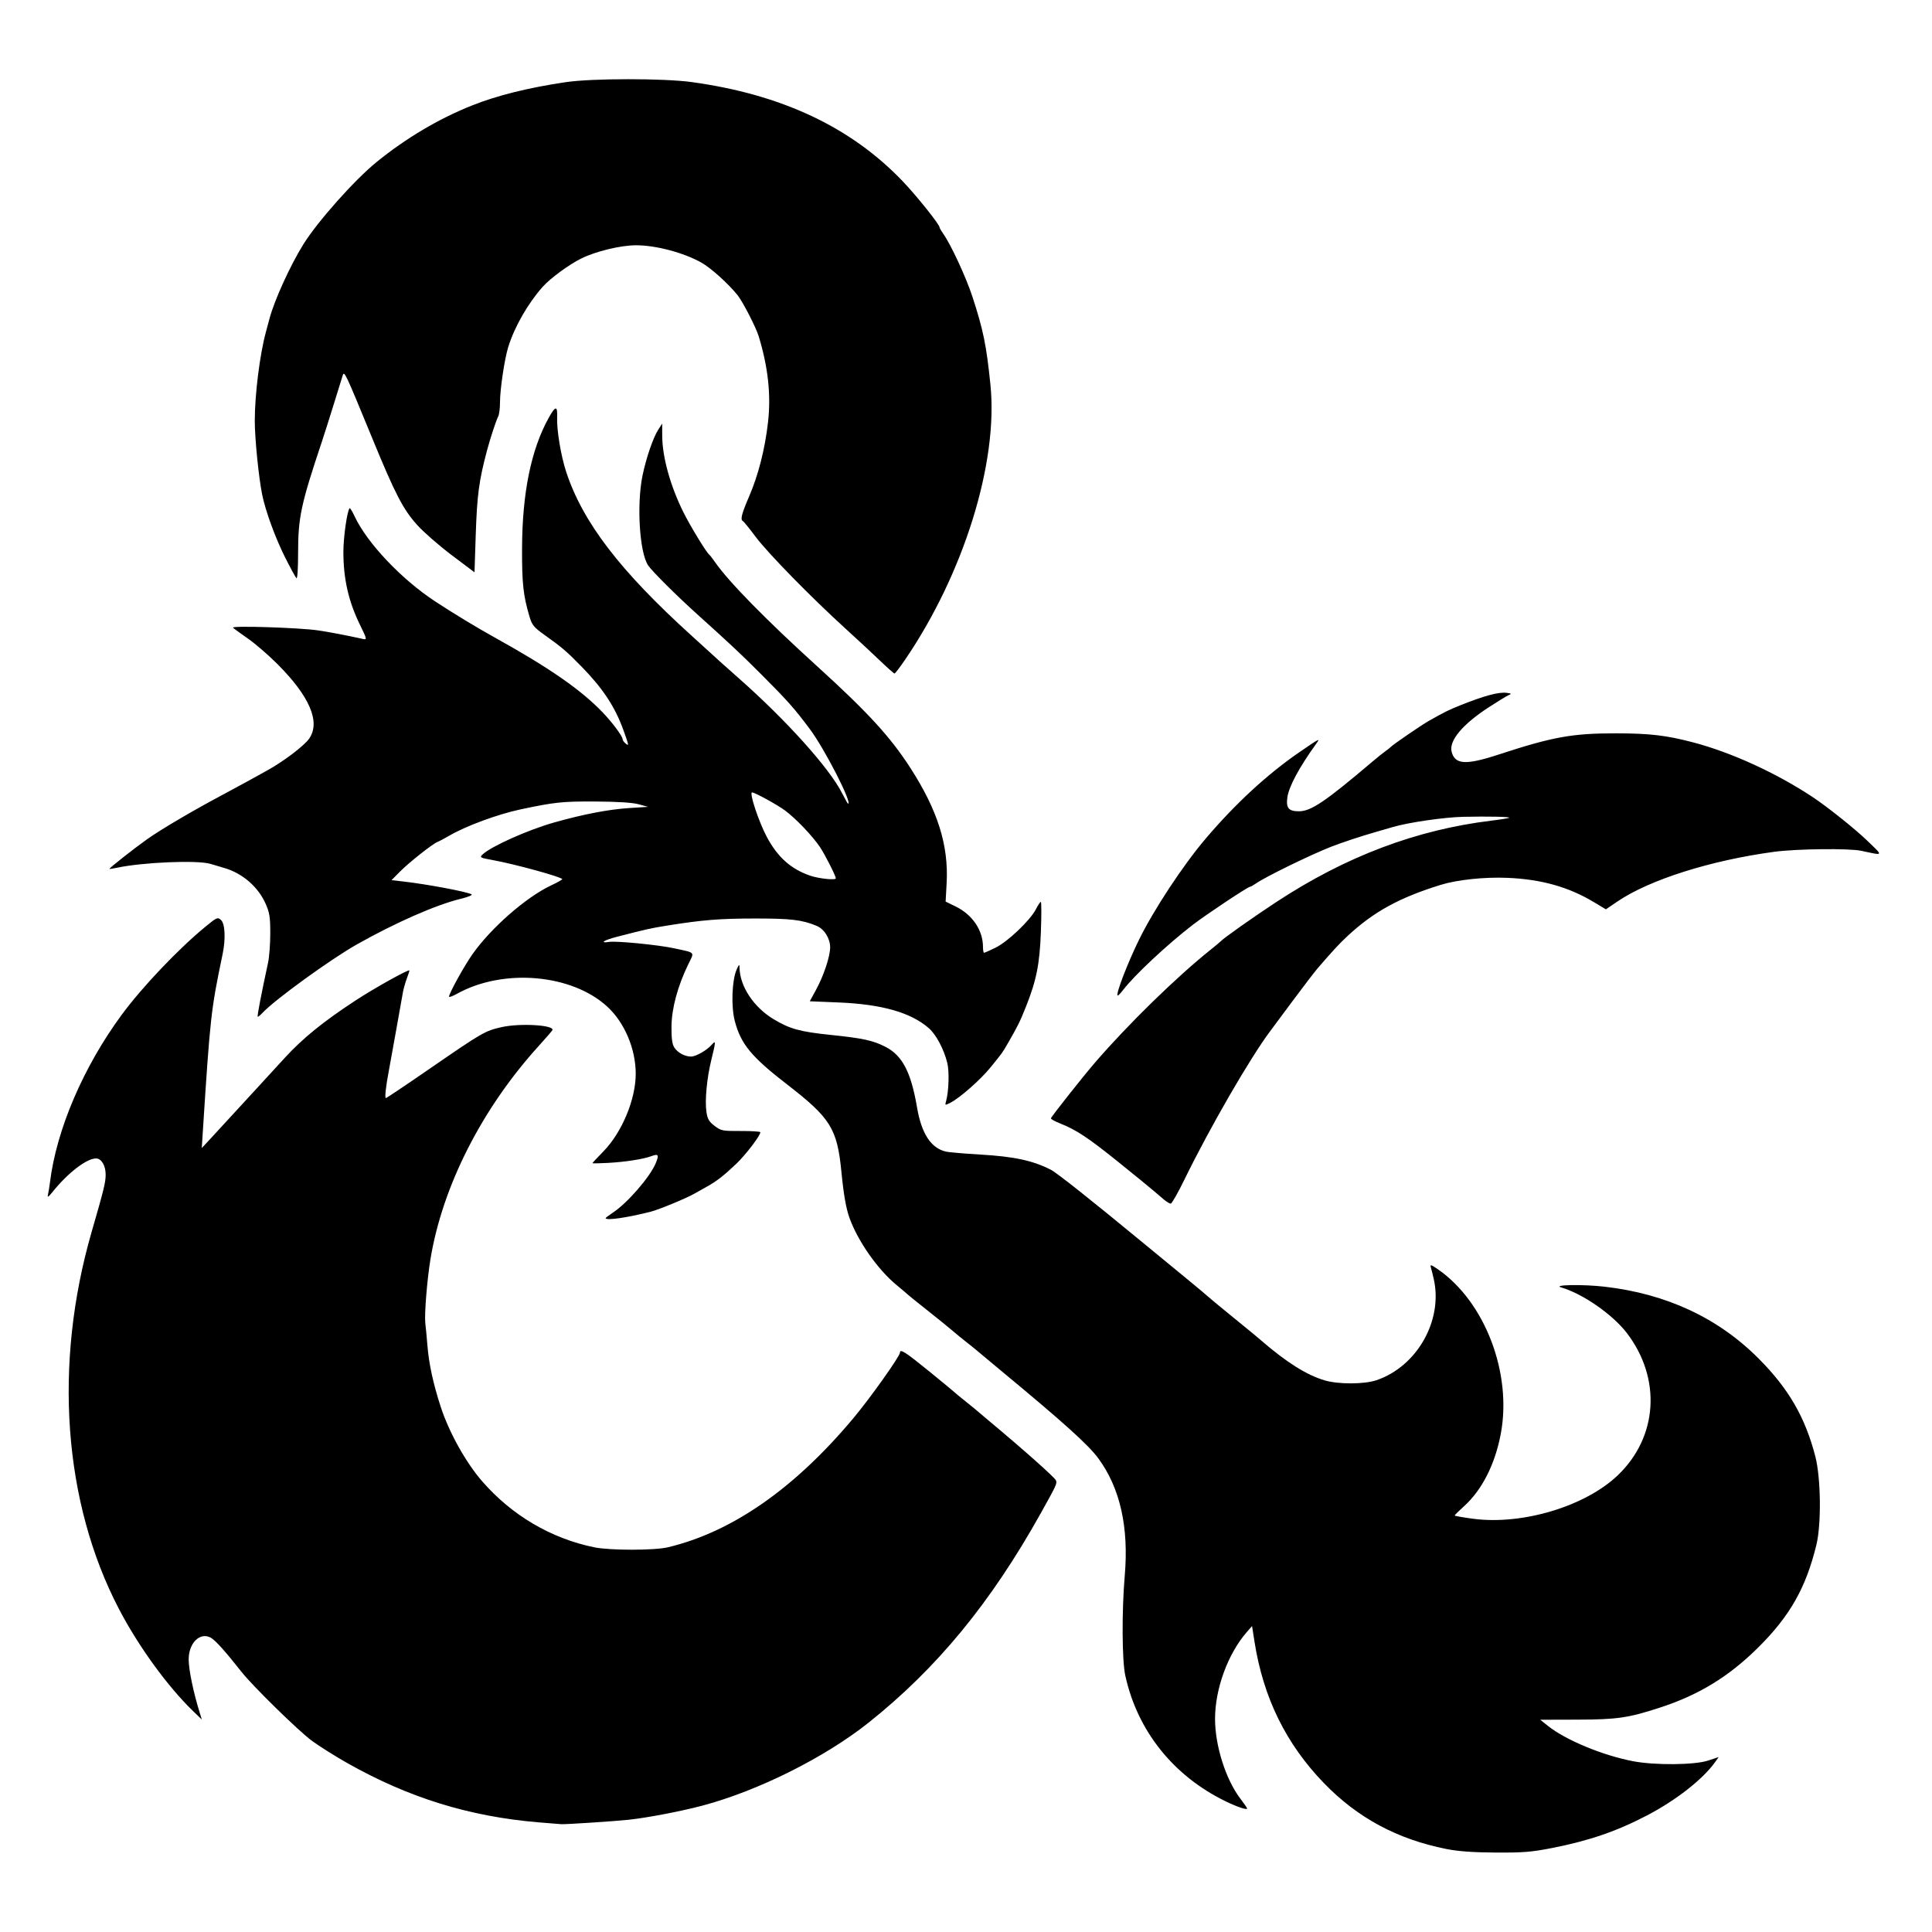
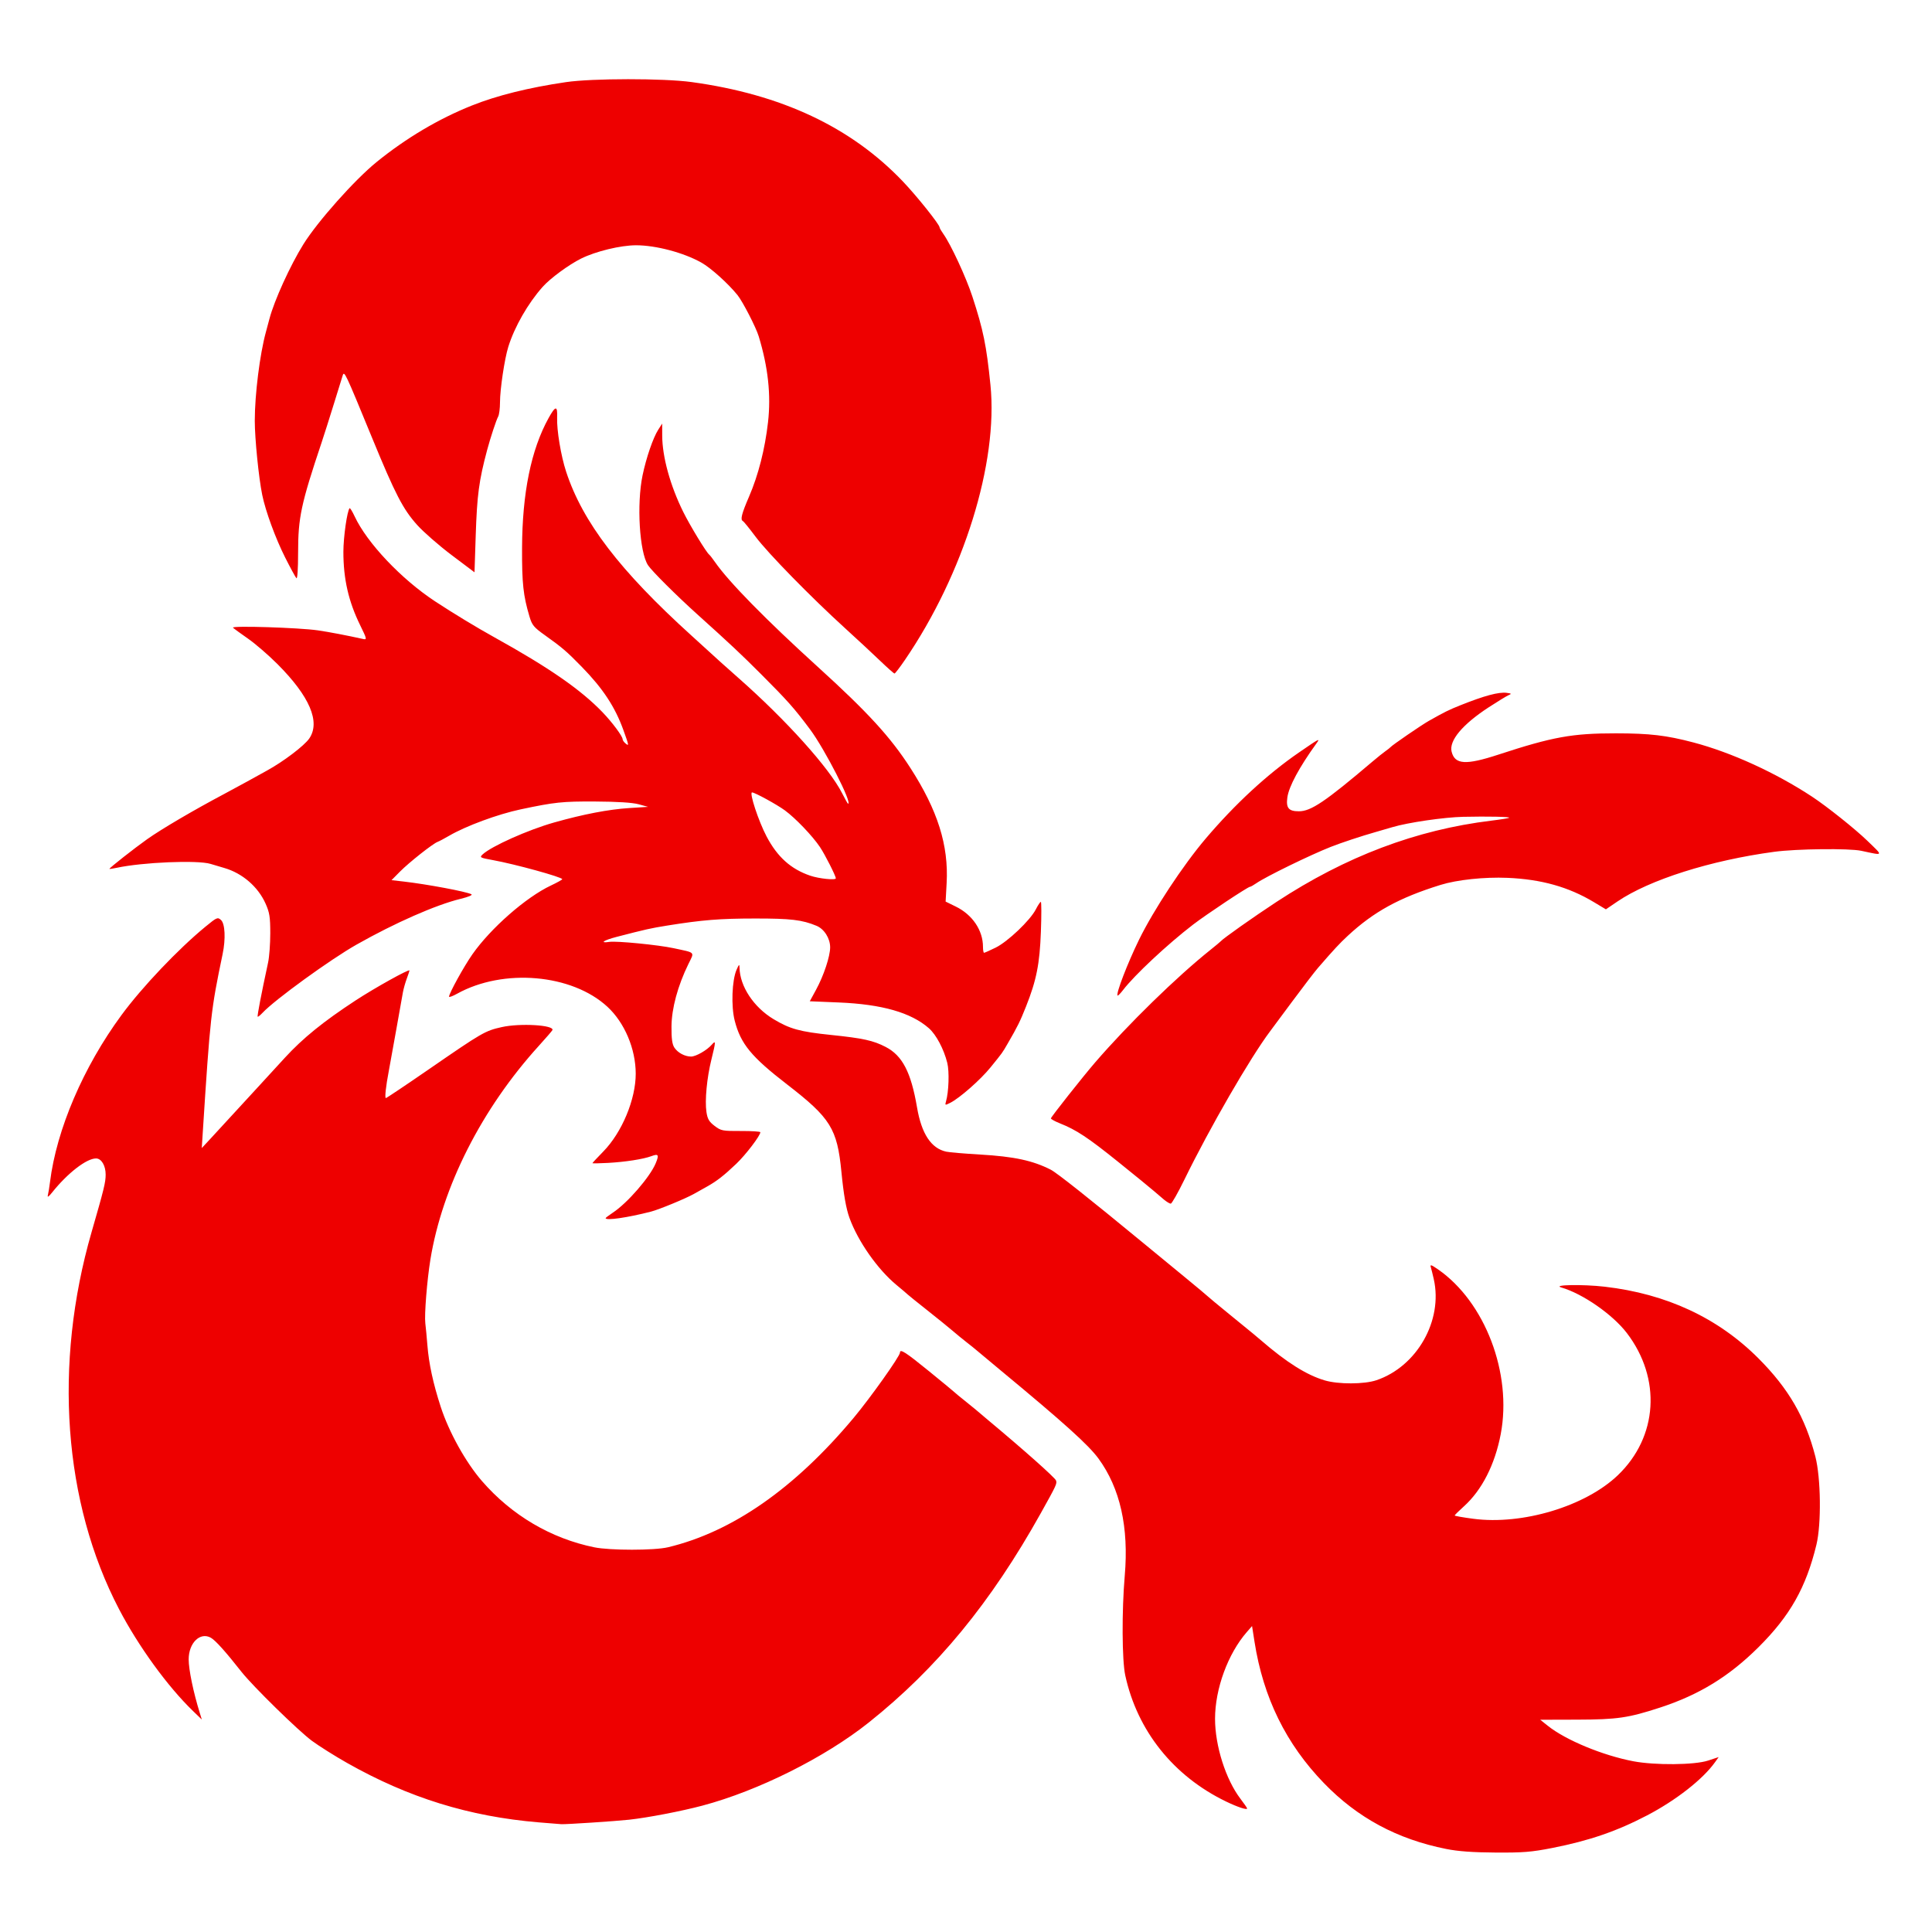
<svg xmlns="http://www.w3.org/2000/svg" version="1.1" id="svg64" width="1024" height="1024" viewBox="0 0 1024 1024">
  <defs id="defs68" />
  <g id="layer1" style="display:inline">
-     <path style="fill:#000000" d="m 766.5,979.984 c -25.967,-5.182 -46.985,-16.499 -64.773,-34.875 -20.101,-20.766 -32.171,-45.339 -36.808,-74.938 l -1.305,-8.329 -2.742,3.14 C 650.822,876.492 644,895.099 644,911 c 0,14.325 5.679,32.187 13.485,42.413 1.933,2.532 3.514,4.834 3.514,5.114 0,0.937 -5.128,-0.762 -11.245,-3.724 -27.833,-13.483 -46.964,-37.441 -53.343,-66.803 -1.742,-8.019 -1.876,-34.169 -0.271,-52.841 2.206,-25.667 -2.432,-46.361 -13.917,-62.084 -5.265,-7.208 -18.246,-18.912 -51.724,-46.638 -6.6,-5.466 -12.5,-10.388 -13.111,-10.938 -0.611,-0.55 -2.851,-2.35 -4.978,-4 -2.127,-1.65 -5.452,-4.372 -7.389,-6.049 C 503.085,703.774 497,698.843 491.5,694.494 c -5.5,-4.35 -10.225,-8.159 -10.5,-8.465 -0.275,-0.306 -2.868,-2.509 -5.762,-4.896 C 465.185,672.843 454.729,657.941 450.235,645.5 c -1.806,-4.999 -3.101,-12.414 -4.28,-24.5 -2.222,-22.78 -5.748,-28.444 -28.774,-46.223 -19,-14.67 -24.609,-21.498 -27.771,-33.802 -1.96,-7.626 -1.459,-21.397 0.981,-26.975 1.296,-2.962 1.537,-3.139 1.57,-1.154 0.165,9.888 7.485,20.985 18.019,27.318 8.697,5.228 13.981,6.68 30.52,8.385 16.93,1.745 22.326,2.929 28.911,6.342 8.898,4.612 13.455,13.401 16.646,32.109 2.379,13.942 7.467,21.653 15.443,23.403 1.65,0.362 9.75,1.051 18,1.53 17.972,1.045 27.913,3.177 37.411,8.022 3.229,1.647 20.546,15.368 49.095,38.897 8.422,6.941 8.51,7.014 21.997,18.09 6.323,5.193 11.722,9.704 11.997,10.025 0.275,0.321 5.45,4.619 11.5,9.551 14,11.415 14.247,11.618 16.834,13.855 13.587,11.748 24.136,18.388 33.766,21.253 7.212,2.146 20.961,2.11 27.416,-0.072 21.507,-7.27 35.353,-31.644 30.422,-53.553 -0.557,-2.475 -1.269,-5.342 -1.581,-6.371 -0.468,-1.539 0.203,-1.337 3.787,1.141 24.948,17.25 39.388,55.115 33.287,87.28 -3.071,16.189 -10.001,29.782 -19.569,38.384 -2.674,2.404 -4.862,4.567 -4.862,4.807 0,0.239 4.413,1.02 9.807,1.733 26.08,3.452 59.486,-6.6 76.693,-23.078 21.22,-20.32 23.175,-51.262 4.763,-75.362 -7.506,-9.824 -23.374,-20.851 -34.763,-24.158 -4.979,-1.446 11.441,-1.732 23,-0.401 32.722,3.768 60.093,16.523 81.519,37.988 15.96,15.989 24.791,31.226 30.158,52.036 2.935,11.38 3.228,35.776 0.561,46.751 -5.517,22.703 -13.965,37.652 -30.665,54.268 -15.588,15.508 -31.44,25.239 -52.129,32 -16.887,5.519 -22.723,6.371 -44.018,6.428 l -19.575,0.053 4.075,3.249 c 9.454,7.539 28.999,15.643 45.203,18.744 11.512,2.203 32.508,2.019 39.681,-0.347 l 5.619,-1.854 -1.932,2.713 c -6.428,9.028 -20.661,20.171 -35.996,28.183 -16.107,8.416 -30.68,13.421 -50.331,17.287 -10.912,2.147 -15.398,2.508 -30,2.415 -12.127,-0.078 -19.812,-0.637 -26.169,-1.906 z m -481,-14.096 c -36.797,-3.081 -69.013,-13.076 -101.576,-31.513 -6.417,-3.633 -14.762,-8.882 -18.545,-11.663 -7.181,-5.28 -31.401,-28.995 -37.405,-36.626 -8.454,-10.746 -13.796,-16.69 -16.223,-18.052 -5.678,-3.187 -11.747,2.736 -11.748,11.466 -5.1e-4,5.472 2.476,17.409 5.9,28.444 l 1.069,3.444 -4.607,-4.444 C 88.877,893.932 73.398,872.625 63.096,852.892 33.579,796.354 28.259,723.253 48.549,653 55.146,630.157 56,626.666 56,622.54 56,617.783 53.742,614 50.903,614 c -5.049,0 -15.068,7.755 -23.257,18 -1.866,2.334 -2.625,2.834 -2.279,1.5 0.285,-1.1 0.798,-4.25 1.139,-7 3.448,-27.795 17.661,-60.99 37.895,-88.5 10.898,-14.817 30.011,-34.939 44.479,-46.829 6.07,-4.988 6.472,-5.161 8.25,-3.552 2.159,1.954 2.543,9.992 0.864,18.055 -6.232,29.922 -6.55,32.784 -10.54,94.826 l -0.514,8 4.648,-5 c 4.855,-5.223 7.157,-7.725 24.412,-26.538 5.775,-6.297 12.525,-13.654 15,-16.349 9.541,-10.388 20.416,-19.202 37.435,-30.337 C 198.684,523.57 217,513.385 217,514.391 c 0,0.313 -0.635,2.265 -1.412,4.339 -0.776,2.074 -1.698,5.345 -2.047,7.27 -0.35,1.925 -1.953,10.925 -3.562,20 -1.61,9.075 -3.357,18.75 -3.884,21.5 -1.583,8.268 -2.257,14.5 -1.568,14.5 0.357,0 10.601,-6.862 22.764,-15.25 28.374,-19.566 29.78,-20.381 38.624,-22.362 9.737,-2.182 27.962,-1.107 26.878,1.585 -0.161,0.399 -3.442,4.198 -7.292,8.442 -30.134,33.215 -51.052,74.447 -57.369,113.086 -1.797,10.993 -3.263,29.361 -2.704,33.884 0.28,2.264 0.775,7.491 1.1,11.616 0.769,9.757 3.067,20.377 7.064,32.651 4.386,13.465 13.252,29.416 21.872,39.349 15.735,18.131 36.581,30.423 59.537,35.107 8.356,1.705 31.831,1.696 39,-0.015 34.103,-8.139 67.18,-31.186 98.444,-68.591 C 461.341,740.855 477,718.807 477,716.924 c 0,-2.172 2.887,-0.328 15.327,9.789 7.245,5.892 13.398,10.97 13.673,11.284 0.275,0.314 2.75,2.355 5.5,4.537 2.75,2.181 5.225,4.191 5.5,4.466 0.275,0.275 3.199,2.75 6.497,5.5 18.832,15.702 35.606,30.603 36.204,32.163 0.63,1.642 0.243,2.475 -8.048,17.337 -26.447,47.405 -55.02,82.167 -91.251,111.015 -23.247,18.51 -58.605,36.167 -88.128,44.01 -11.164,2.966 -28.877,6.368 -38.818,7.456 -7.091,0.776 -33.582,2.523 -35.956,2.372 -1.1,-0.07 -6.5,-0.504 -12,-0.965 z M 321,645.633 c 0,-0.202 1.733,-1.514 3.852,-2.916 7.694,-5.091 19.633,-18.846 22.672,-26.12 1.889,-4.522 1.481,-5.219 -2.242,-3.823 -4.256,1.595 -13.887,3.097 -23.032,3.591 -4.537,0.245 -8.25,0.311 -8.25,0.147 0,-0.165 2.593,-2.949 5.761,-6.187 9.912,-10.13 17.238,-27.743 17.188,-41.325 -0.048,-13.132 -5.91,-26.971 -14.98,-35.368 -18.798,-17.403 -55.152,-20.562 -79.719,-6.926 -2.337,1.297 -4.25,1.995 -4.25,1.549 0,-1.739 7.919,-16.1 12.389,-22.466 9.723,-13.849 28.374,-30.202 41.535,-36.416 3.342,-1.578 6.077,-3.1 6.077,-3.383 0,-1.099 -25.117,-8.01 -36.754,-10.114 -6.812,-1.231 -7.147,-1.412 -5.5,-2.968 4.607,-4.35 24.117,-13.072 38.004,-16.991 15.479,-4.368 28.867,-6.938 39.75,-7.631 l 10,-0.637 -5,-1.368 c -3.29,-0.9 -11.156,-1.401 -23,-1.464 -17.413,-0.093 -21.459,0.333 -39.5,4.151 -12.156,2.573 -29.053,8.811 -38,14.029 -2.475,1.443 -5.197,2.886 -6.048,3.205 -2.558,0.959 -15.136,10.896 -19.945,15.757 l -4.493,4.541 6.493,0.745 c 12.375,1.419 33.218,5.33 35.836,6.724 0.799,0.426 -1.506,1.408 -5.693,2.426 -13.074,3.178 -34.724,12.698 -55.15,24.252 -13.879,7.85 -43.282,29.175 -49.805,36.122 -1.268,1.35 -2.445,2.292 -2.615,2.094 -0.325,-0.38 1.878,-11.854 5.516,-28.719 0.636,-2.947 1.154,-9.922 1.151,-15.5 -0.004,-8.649 -0.372,-10.966 -2.5,-15.734 C 136.781,470.025 128.509,462.864 119,460.083 c -2.475,-0.724 -5.805,-1.714 -7.399,-2.2 -6.922,-2.109 -36.088,-0.885 -49.851,2.093 -2.062,0.446 -3.75,0.685 -3.75,0.53 0,-0.514 13.407,-11.049 20,-15.716 7.651,-5.415 24.596,-15.363 41,-24.069 4.125,-2.189 9.525,-5.115 12,-6.501 2.475,-1.386 7.2,-3.997 10.5,-5.801 8.712,-4.764 19.786,-13.163 22.416,-17.003 6.017,-8.782 0.218,-22.338 -16.882,-39.464 C 142.34,347.252 135.35,341.212 131.5,338.53 c -3.85,-2.682 -7.45,-5.304 -8,-5.827 -1.245,-1.184 35.005,-0.052 45,1.405 5.919,0.863 15.149,2.626 24.112,4.606 1.947,0.43 1.812,-0.144 -1.734,-7.374 -6.153,-12.546 -8.878,-24.465 -8.878,-38.841 -1.5e-4,-7.808 2.004,-21.837 3.305,-23.138 0.241,-0.241 1.445,1.716 2.675,4.35 6.575,14.077 24.766,33.288 42.635,45.026 9.73,6.392 21.907,13.776 31.384,19.033 29.032,16.103 45.763,27.691 57.335,39.708 5.144,5.342 10.665,12.759 10.665,14.329 0,0.521 0.675,1.508 1.5,2.192 1.984,1.647 1.933,1.321 -1.099,-7.087 -4.411,-12.229 -10.853,-22.013 -22.025,-33.453 -7.961,-8.152 -10.446,-10.284 -19.541,-16.765 -5.943,-4.235 -6.834,-5.316 -8.215,-9.973 -3.297,-11.11 -3.987,-17.492 -3.919,-36.222 0.106,-29.224 4.787,-52.155 14.071,-68.932 3.667,-6.626 4.774,-6.705 4.521,-0.319 -0.264,6.65 2.003,20.319 4.769,28.751 8.767,26.729 28.432,52.443 66.44,86.876 8.25,7.474 15.225,13.822 15.5,14.107 0.275,0.284 4.55,4.089 9.5,8.454 25.232,22.252 48.092,47.679 54.826,60.98 1.554,3.07 2.975,5.583 3.156,5.583 2.486,0 -12.325,-28.964 -20.198,-39.5 -8.306,-11.115 -11.821,-15.077 -25.763,-29.035 -10.811,-10.824 -16.229,-15.909 -34.057,-31.965 -10.984,-9.892 -24.009,-22.874 -26.002,-25.916 -4.527,-6.909 -6.077,-32.31 -2.903,-47.584 1.946,-9.367 5.587,-19.974 8.321,-24.243 l 2.086,-3.257 0.017,6.303 c 0.03,11.313 4.22,26.534 11.159,40.545 3.621,7.31 12.267,21.52 13.784,22.652 0.368,0.275 1.765,2.075 3.104,4 7.281,10.468 26.903,30.461 54.469,55.499 26.424,24 38.461,37.139 48.986,53.471 14.516,22.524 20.354,41.053 19.25,61.093 l -0.54,9.799 5.376,2.63 C 515.422,484.821 521,493.085 521,501.866 c 0,1.724 0.253,3.134 0.563,3.134 0.31,0 3.063,-1.224 6.118,-2.72 6.464,-3.165 18.369,-14.498 21.333,-20.308 1.114,-2.184 2.306,-3.972 2.648,-3.972 0.342,0 0.358,7.088 0.036,15.75 -0.64,17.204 -2.337,25.751 -7.896,39.75 -3.123,7.865 -4.442,10.533 -9.638,19.5 -3.025,5.22 -2.618,4.654 -9.197,12.776 -5.287,6.527 -16.378,16.278 -21.329,18.752 -2.76,1.379 -2.839,1.351 -2.223,-0.799 1.463,-5.109 1.807,-15.787 0.658,-20.4 -1.81,-7.268 -5.897,-14.966 -9.734,-18.335 -9.468,-8.313 -24.861,-12.719 -47.733,-13.663 l -15.402,-0.636 3.319,-6.098 c 4.083,-7.502 7.477,-17.726 7.472,-22.513 -0.005,-4.741 -3.152,-9.709 -7.216,-11.389 -7.689,-3.18 -13.598,-3.882 -32.579,-3.87 -18.72,0.012 -27.925,0.754 -46.701,3.767 -8.578,1.376 -11.086,1.938 -26.75,5.994 -6.822,1.767 -9.228,3.431 -3.81,2.636 3.933,-0.577 25.936,1.576 34.06,3.333 11.91,2.576 11.121,1.726 7.844,8.445 -5.634,11.549 -8.863,23.484 -8.937,33.041 -0.05,6.447 0.356,9.43 1.527,11.217 1.79,2.731 5.555,4.745 8.864,4.739 2.558,-0.004 8.422,-3.369 10.953,-6.286 2.211,-2.548 2.192,-1.772 -0.199,7.902 -2.407,9.74 -3.533,21.687 -2.619,27.781 0.556,3.705 1.392,5.131 4.31,7.351 3.422,2.603 4.187,2.752 13.939,2.71 5.675,-0.025 10.319,0.268 10.319,0.65 0,1.807 -7.741,11.956 -12.768,16.741 -6.548,6.232 -10.294,9.149 -15.482,12.054 -2.062,1.155 -5.213,2.92 -7,3.921 -4.464,2.502 -18.487,8.279 -22.75,9.373 -12.556,3.221 -24,4.86 -24,3.439 z M 443,465.527 C 443,464.264 437.281,452.977 434.626,449 430.706,443.129 421.673,433.679 416,429.515 411.793,426.427 400.046,420 398.607,420 c -1.597,0 3.396,15.16 7.673,23.294 5.734,10.907 12.87,17.325 23.173,20.842 4.642,1.585 13.547,2.499 13.547,1.391 z m 174,170.353 c -1.375,-1.129 -3.809,-3.206 -5.409,-4.616 -1.6,-1.41 -10.115,-8.357 -18.922,-15.439 -16.099,-12.945 -22.15,-16.945 -30.916,-20.436 -2.61,-1.04 -4.748,-2.221 -4.75,-2.625 -0.004,-0.692 16.984,-22.177 23.505,-29.728 17.467,-20.226 43.093,-45.244 60.991,-59.542 2.75,-2.197 5.225,-4.259 5.5,-4.581 1.315,-1.544 17.282,-12.823 29.545,-20.87 36.768,-24.13 74.099,-38.247 113.941,-43.088 4.942,-0.6 9.179,-1.286 9.417,-1.523 0.544,-0.544 -11.348,-0.787 -24.402,-0.5 -10.139,0.223 -29.285,3.02 -37.5,5.477 -2.475,0.74 -6.525,1.919 -9,2.62 -7.342,2.078 -18.137,5.653 -23.687,7.845 -11.034,4.357 -34.505,15.821 -39.467,19.278 -1.46,1.017 -2.944,1.849 -3.297,1.849 -1.113,0 -23.071,14.588 -30.214,20.072 -13.492,10.359 -31.083,26.799 -37.059,34.633 -1.405,1.842 -2.733,3.17 -2.951,2.952 -0.941,-0.941 5.32,-17.209 11.402,-29.627 7.744,-15.809 23.295,-39.404 35.258,-53.494 15.628,-18.406 32.619,-34.096 49.516,-45.722 10.941,-7.528 11.379,-7.755 9.226,-4.772 -9.111,12.622 -14.612,22.846 -15.405,28.63 -0.766,5.589 0.684,7.327 6.11,7.327 6.427,0 13.969,-5.094 38.983,-26.328 2.703,-2.295 5.853,-4.821 7,-5.614 1.147,-0.793 2.31,-1.715 2.585,-2.049 0.892,-1.082 16.391,-11.716 20.25,-13.893 8.58,-4.841 10.549,-5.816 16.75,-8.297 12.735,-5.094 20.413,-7.153 24.581,-6.592 2.617,0.352 2.712,0.483 0.919,1.266 -1.1,0.48 -5.825,3.369 -10.5,6.42 -13.886,9.06 -21.074,17.672 -19.612,23.498 1.72,6.853 7.5,7.215 24.789,1.554 28.806,-9.432 39.15,-11.304 62.323,-11.279 17.959,0.019 26.681,1.044 41,4.818 20.127,5.305 43.539,15.997 62.918,28.735 7.832,5.148 22.824,17.108 29.299,23.372 8.638,8.358 8.904,7.916 -3.217,5.329 -6.467,-1.38 -34.248,-1.062 -46.076,0.527 -33.692,4.528 -66.162,14.808 -83.097,26.309 l -6.173,4.192 -6.327,-3.802 c -13.434,-8.073 -27.916,-12.141 -45.908,-12.894 -12.16,-0.509 -26.648,1.025 -35.419,3.75 -21.915,6.81 -35.41,14.219 -49.179,27.001 -4.407,4.091 -7.242,7.146 -15.808,17.029 -1.643,1.895 -7.828,9.971 -13.746,17.946 -5.918,7.975 -11.099,14.952 -11.514,15.504 -10.666,14.193 -32.086,51.256 -45.508,78.746 -3.424,7.013 -6.68,12.735 -7.236,12.717 -0.556,-0.018 -2.135,-0.957 -3.51,-2.086 z M 466.49,350.233 c -3.855,-3.703 -12.18,-11.435 -18.5,-17.183 -18.134,-16.493 -40.949,-39.815 -47.495,-48.55 -3.297,-4.4 -6.333,-8.15 -6.745,-8.333 -1.479,-0.657 -0.683,-3.812 3.287,-13.012 4.914,-11.389 8.402,-25.092 10.031,-39.404 1.644,-14.448 0.045,-29.156 -4.954,-45.562 -1.445,-4.743 -8.503,-18.437 -11.245,-21.818 -5.029,-6.202 -14.092,-14.349 -19.102,-17.172 C 362.384,133.911 347.657,130 337.133,130 c -8.173,0 -21.36,3.191 -29.139,7.051 -6.532,3.241 -16.345,10.459 -20.371,14.984 -7.819,8.789 -14.928,21.204 -18.227,31.834 -1.986,6.397 -4.383,22.448 -4.39,29.395 -0.003,3.17 -0.435,6.545 -0.959,7.5 -1.021,1.86 -4.096,11.186 -5.85,17.736 -4.336,16.198 -5.358,23.853 -6.063,45.418 L 251.5,303.335 239.36,294.193 C 232.682,289.164 224.481,282.001 221.135,278.275 213.592,269.877 209.547,262.06 197.186,232 182.818,197.057 182.487,196.357 181.609,199.083 c -0.251,0.779 -2.333,7.492 -4.626,14.917 -2.293,7.425 -5.224,16.65 -6.513,20.5 -10.946,32.689 -12.468,39.822 -12.469,58.45 -4.9e-4,8.658 -0.364,14.069 -0.906,13.5 -0.498,-0.522 -3.175,-5.45 -5.95,-10.95 -5.131,-10.171 -10.409,-24.584 -12.168,-33.222 -1.864,-9.16 -3.939,-29.846 -3.939,-39.278 0,-13.902 2.677,-35.261 5.89,-47 0.527,-1.925 1.372,-5.075 1.878,-7 2.565,-9.759 10.987,-28.263 17.978,-39.5 7.518,-12.084 27.077,-34.075 38.732,-43.548 15.623,-12.699 32.891,-22.952 50.51,-29.992 13.376,-5.345 30.098,-9.509 49.9,-12.424 13.99,-2.06 51.741,-2.081 66.65,-0.038 47.632,6.53 84.447,23.839 111.924,52.622 7.453,7.808 19.5,22.883 19.5,24.402 0,0.369 0.917,1.958 2.037,3.531 3.967,5.571 12.022,22.963 15.347,33.136 5.778,17.677 7.459,25.903 9.579,46.884 4.157,41.142 -14.146,99.988 -45.31,145.677 -2.72,3.987 -5.217,7.242 -5.549,7.233 -0.332,-0.01 -3.759,-3.047 -7.614,-6.75 z" id="path74" />
+     <path style="fill:#ee0000" d="m 766.5,979.984 c -25.967,-5.182 -46.985,-16.499 -64.773,-34.875 -20.101,-20.766 -32.171,-45.339 -36.808,-74.938 l -1.305,-8.329 -2.742,3.14 C 650.822,876.492 644,895.099 644,911 c 0,14.325 5.679,32.187 13.485,42.413 1.933,2.532 3.514,4.834 3.514,5.114 0,0.937 -5.128,-0.762 -11.245,-3.724 -27.833,-13.483 -46.964,-37.441 -53.343,-66.803 -1.742,-8.019 -1.876,-34.169 -0.271,-52.841 2.206,-25.667 -2.432,-46.361 -13.917,-62.084 -5.265,-7.208 -18.246,-18.912 -51.724,-46.638 -6.6,-5.466 -12.5,-10.388 -13.111,-10.938 -0.611,-0.55 -2.851,-2.35 -4.978,-4 -2.127,-1.65 -5.452,-4.372 -7.389,-6.049 C 503.085,703.774 497,698.843 491.5,694.494 c -5.5,-4.35 -10.225,-8.159 -10.5,-8.465 -0.275,-0.306 -2.868,-2.509 -5.762,-4.896 C 465.185,672.843 454.729,657.941 450.235,645.5 c -1.806,-4.999 -3.101,-12.414 -4.28,-24.5 -2.222,-22.78 -5.748,-28.444 -28.774,-46.223 -19,-14.67 -24.609,-21.498 -27.771,-33.802 -1.96,-7.626 -1.459,-21.397 0.981,-26.975 1.296,-2.962 1.537,-3.139 1.57,-1.154 0.165,9.888 7.485,20.985 18.019,27.318 8.697,5.228 13.981,6.68 30.52,8.385 16.93,1.745 22.326,2.929 28.911,6.342 8.898,4.612 13.455,13.401 16.646,32.109 2.379,13.942 7.467,21.653 15.443,23.403 1.65,0.362 9.75,1.051 18,1.53 17.972,1.045 27.913,3.177 37.411,8.022 3.229,1.647 20.546,15.368 49.095,38.897 8.422,6.941 8.51,7.014 21.997,18.09 6.323,5.193 11.722,9.704 11.997,10.025 0.275,0.321 5.45,4.619 11.5,9.551 14,11.415 14.247,11.618 16.834,13.855 13.587,11.748 24.136,18.388 33.766,21.253 7.212,2.146 20.961,2.11 27.416,-0.072 21.507,-7.27 35.353,-31.644 30.422,-53.553 -0.557,-2.475 -1.269,-5.342 -1.581,-6.371 -0.468,-1.539 0.203,-1.337 3.787,1.141 24.948,17.25 39.388,55.115 33.287,87.28 -3.071,16.189 -10.001,29.782 -19.569,38.384 -2.674,2.404 -4.862,4.567 -4.862,4.807 0,0.239 4.413,1.02 9.807,1.733 26.08,3.452 59.486,-6.6 76.693,-23.078 21.22,-20.32 23.175,-51.262 4.763,-75.362 -7.506,-9.824 -23.374,-20.851 -34.763,-24.158 -4.979,-1.446 11.441,-1.732 23,-0.401 32.722,3.768 60.093,16.523 81.519,37.988 15.96,15.989 24.791,31.226 30.158,52.036 2.935,11.38 3.228,35.776 0.561,46.751 -5.517,22.703 -13.965,37.652 -30.665,54.268 -15.588,15.508 -31.44,25.239 -52.129,32 -16.887,5.519 -22.723,6.371 -44.018,6.428 l -19.575,0.053 4.075,3.249 c 9.454,7.539 28.999,15.643 45.203,18.744 11.512,2.203 32.508,2.019 39.681,-0.347 l 5.619,-1.854 -1.932,2.713 c -6.428,9.028 -20.661,20.171 -35.996,28.183 -16.107,8.416 -30.68,13.421 -50.331,17.287 -10.912,2.147 -15.398,2.508 -30,2.415 -12.127,-0.078 -19.812,-0.637 -26.169,-1.906 z m -481,-14.096 c -36.797,-3.081 -69.013,-13.076 -101.576,-31.513 -6.417,-3.633 -14.762,-8.882 -18.545,-11.663 -7.181,-5.28 -31.401,-28.995 -37.405,-36.626 -8.454,-10.746 -13.796,-16.69 -16.223,-18.052 -5.678,-3.187 -11.747,2.736 -11.748,11.466 -5.1e-4,5.472 2.476,17.409 5.9,28.444 l 1.069,3.444 -4.607,-4.444 C 88.877,893.932 73.398,872.625 63.096,852.892 33.579,796.354 28.259,723.253 48.549,653 55.146,630.157 56,626.666 56,622.54 56,617.783 53.742,614 50.903,614 c -5.049,0 -15.068,7.755 -23.257,18 -1.866,2.334 -2.625,2.834 -2.279,1.5 0.285,-1.1 0.798,-4.25 1.139,-7 3.448,-27.795 17.661,-60.99 37.895,-88.5 10.898,-14.817 30.011,-34.939 44.479,-46.829 6.07,-4.988 6.472,-5.161 8.25,-3.552 2.159,1.954 2.543,9.992 0.864,18.055 -6.232,29.922 -6.55,32.784 -10.54,94.826 l -0.514,8 4.648,-5 c 4.855,-5.223 7.157,-7.725 24.412,-26.538 5.775,-6.297 12.525,-13.654 15,-16.349 9.541,-10.388 20.416,-19.202 37.435,-30.337 C 198.684,523.57 217,513.385 217,514.391 c 0,0.313 -0.635,2.265 -1.412,4.339 -0.776,2.074 -1.698,5.345 -2.047,7.27 -0.35,1.925 -1.953,10.925 -3.562,20 -1.61,9.075 -3.357,18.75 -3.884,21.5 -1.583,8.268 -2.257,14.5 -1.568,14.5 0.357,0 10.601,-6.862 22.764,-15.25 28.374,-19.566 29.78,-20.381 38.624,-22.362 9.737,-2.182 27.962,-1.107 26.878,1.585 -0.161,0.399 -3.442,4.198 -7.292,8.442 -30.134,33.215 -51.052,74.447 -57.369,113.086 -1.797,10.993 -3.263,29.361 -2.704,33.884 0.28,2.264 0.775,7.491 1.1,11.616 0.769,9.757 3.067,20.377 7.064,32.651 4.386,13.465 13.252,29.416 21.872,39.349 15.735,18.131 36.581,30.423 59.537,35.107 8.356,1.705 31.831,1.696 39,-0.015 34.103,-8.139 67.18,-31.186 98.444,-68.591 C 461.341,740.855 477,718.807 477,716.924 c 0,-2.172 2.887,-0.328 15.327,9.789 7.245,5.892 13.398,10.97 13.673,11.284 0.275,0.314 2.75,2.355 5.5,4.537 2.75,2.181 5.225,4.191 5.5,4.466 0.275,0.275 3.199,2.75 6.497,5.5 18.832,15.702 35.606,30.603 36.204,32.163 0.63,1.642 0.243,2.475 -8.048,17.337 -26.447,47.405 -55.02,82.167 -91.251,111.015 -23.247,18.51 -58.605,36.167 -88.128,44.01 -11.164,2.966 -28.877,6.368 -38.818,7.456 -7.091,0.776 -33.582,2.523 -35.956,2.372 -1.1,-0.07 -6.5,-0.504 -12,-0.965 z M 321,645.633 c 0,-0.202 1.733,-1.514 3.852,-2.916 7.694,-5.091 19.633,-18.846 22.672,-26.12 1.889,-4.522 1.481,-5.219 -2.242,-3.823 -4.256,1.595 -13.887,3.097 -23.032,3.591 -4.537,0.245 -8.25,0.311 -8.25,0.147 0,-0.165 2.593,-2.949 5.761,-6.187 9.912,-10.13 17.238,-27.743 17.188,-41.325 -0.048,-13.132 -5.91,-26.971 -14.98,-35.368 -18.798,-17.403 -55.152,-20.562 -79.719,-6.926 -2.337,1.297 -4.25,1.995 -4.25,1.549 0,-1.739 7.919,-16.1 12.389,-22.466 9.723,-13.849 28.374,-30.202 41.535,-36.416 3.342,-1.578 6.077,-3.1 6.077,-3.383 0,-1.099 -25.117,-8.01 -36.754,-10.114 -6.812,-1.231 -7.147,-1.412 -5.5,-2.968 4.607,-4.35 24.117,-13.072 38.004,-16.991 15.479,-4.368 28.867,-6.938 39.75,-7.631 l 10,-0.637 -5,-1.368 c -3.29,-0.9 -11.156,-1.401 -23,-1.464 -17.413,-0.093 -21.459,0.333 -39.5,4.151 -12.156,2.573 -29.053,8.811 -38,14.029 -2.475,1.443 -5.197,2.886 -6.048,3.205 -2.558,0.959 -15.136,10.896 -19.945,15.757 l -4.493,4.541 6.493,0.745 c 12.375,1.419 33.218,5.33 35.836,6.724 0.799,0.426 -1.506,1.408 -5.693,2.426 -13.074,3.178 -34.724,12.698 -55.15,24.252 -13.879,7.85 -43.282,29.175 -49.805,36.122 -1.268,1.35 -2.445,2.292 -2.615,2.094 -0.325,-0.38 1.878,-11.854 5.516,-28.719 0.636,-2.947 1.154,-9.922 1.151,-15.5 -0.004,-8.649 -0.372,-10.966 -2.5,-15.734 C 136.781,470.025 128.509,462.864 119,460.083 c -2.475,-0.724 -5.805,-1.714 -7.399,-2.2 -6.922,-2.109 -36.088,-0.885 -49.851,2.093 -2.062,0.446 -3.75,0.685 -3.75,0.53 0,-0.514 13.407,-11.049 20,-15.716 7.651,-5.415 24.596,-15.363 41,-24.069 4.125,-2.189 9.525,-5.115 12,-6.501 2.475,-1.386 7.2,-3.997 10.5,-5.801 8.712,-4.764 19.786,-13.163 22.416,-17.003 6.017,-8.782 0.218,-22.338 -16.882,-39.464 C 142.34,347.252 135.35,341.212 131.5,338.53 c -3.85,-2.682 -7.45,-5.304 -8,-5.827 -1.245,-1.184 35.005,-0.052 45,1.405 5.919,0.863 15.149,2.626 24.112,4.606 1.947,0.43 1.812,-0.144 -1.734,-7.374 -6.153,-12.546 -8.878,-24.465 -8.878,-38.841 -1.5e-4,-7.808 2.004,-21.837 3.305,-23.138 0.241,-0.241 1.445,1.716 2.675,4.35 6.575,14.077 24.766,33.288 42.635,45.026 9.73,6.392 21.907,13.776 31.384,19.033 29.032,16.103 45.763,27.691 57.335,39.708 5.144,5.342 10.665,12.759 10.665,14.329 0,0.521 0.675,1.508 1.5,2.192 1.984,1.647 1.933,1.321 -1.099,-7.087 -4.411,-12.229 -10.853,-22.013 -22.025,-33.453 -7.961,-8.152 -10.446,-10.284 -19.541,-16.765 -5.943,-4.235 -6.834,-5.316 -8.215,-9.973 -3.297,-11.11 -3.987,-17.492 -3.919,-36.222 0.106,-29.224 4.787,-52.155 14.071,-68.932 3.667,-6.626 4.774,-6.705 4.521,-0.319 -0.264,6.65 2.003,20.319 4.769,28.751 8.767,26.729 28.432,52.443 66.44,86.876 8.25,7.474 15.225,13.822 15.5,14.107 0.275,0.284 4.55,4.089 9.5,8.454 25.232,22.252 48.092,47.679 54.826,60.98 1.554,3.07 2.975,5.583 3.156,5.583 2.486,0 -12.325,-28.964 -20.198,-39.5 -8.306,-11.115 -11.821,-15.077 -25.763,-29.035 -10.811,-10.824 -16.229,-15.909 -34.057,-31.965 -10.984,-9.892 -24.009,-22.874 -26.002,-25.916 -4.527,-6.909 -6.077,-32.31 -2.903,-47.584 1.946,-9.367 5.587,-19.974 8.321,-24.243 l 2.086,-3.257 0.017,6.303 c 0.03,11.313 4.22,26.534 11.159,40.545 3.621,7.31 12.267,21.52 13.784,22.652 0.368,0.275 1.765,2.075 3.104,4 7.281,10.468 26.903,30.461 54.469,55.499 26.424,24 38.461,37.139 48.986,53.471 14.516,22.524 20.354,41.053 19.25,61.093 l -0.54,9.799 5.376,2.63 C 515.422,484.821 521,493.085 521,501.866 c 0,1.724 0.253,3.134 0.563,3.134 0.31,0 3.063,-1.224 6.118,-2.72 6.464,-3.165 18.369,-14.498 21.333,-20.308 1.114,-2.184 2.306,-3.972 2.648,-3.972 0.342,0 0.358,7.088 0.036,15.75 -0.64,17.204 -2.337,25.751 -7.896,39.75 -3.123,7.865 -4.442,10.533 -9.638,19.5 -3.025,5.22 -2.618,4.654 -9.197,12.776 -5.287,6.527 -16.378,16.278 -21.329,18.752 -2.76,1.379 -2.839,1.351 -2.223,-0.799 1.463,-5.109 1.807,-15.787 0.658,-20.4 -1.81,-7.268 -5.897,-14.966 -9.734,-18.335 -9.468,-8.313 -24.861,-12.719 -47.733,-13.663 l -15.402,-0.636 3.319,-6.098 c 4.083,-7.502 7.477,-17.726 7.472,-22.513 -0.005,-4.741 -3.152,-9.709 -7.216,-11.389 -7.689,-3.18 -13.598,-3.882 -32.579,-3.87 -18.72,0.012 -27.925,0.754 -46.701,3.767 -8.578,1.376 -11.086,1.938 -26.75,5.994 -6.822,1.767 -9.228,3.431 -3.81,2.636 3.933,-0.577 25.936,1.576 34.06,3.333 11.91,2.576 11.121,1.726 7.844,8.445 -5.634,11.549 -8.863,23.484 -8.937,33.041 -0.05,6.447 0.356,9.43 1.527,11.217 1.79,2.731 5.555,4.745 8.864,4.739 2.558,-0.004 8.422,-3.369 10.953,-6.286 2.211,-2.548 2.192,-1.772 -0.199,7.902 -2.407,9.74 -3.533,21.687 -2.619,27.781 0.556,3.705 1.392,5.131 4.31,7.351 3.422,2.603 4.187,2.752 13.939,2.71 5.675,-0.025 10.319,0.268 10.319,0.65 0,1.807 -7.741,11.956 -12.768,16.741 -6.548,6.232 -10.294,9.149 -15.482,12.054 -2.062,1.155 -5.213,2.92 -7,3.921 -4.464,2.502 -18.487,8.279 -22.75,9.373 -12.556,3.221 -24,4.86 -24,3.439 z M 443,465.527 C 443,464.264 437.281,452.977 434.626,449 430.706,443.129 421.673,433.679 416,429.515 411.793,426.427 400.046,420 398.607,420 c -1.597,0 3.396,15.16 7.673,23.294 5.734,10.907 12.87,17.325 23.173,20.842 4.642,1.585 13.547,2.499 13.547,1.391 z m 174,170.353 c -1.375,-1.129 -3.809,-3.206 -5.409,-4.616 -1.6,-1.41 -10.115,-8.357 -18.922,-15.439 -16.099,-12.945 -22.15,-16.945 -30.916,-20.436 -2.61,-1.04 -4.748,-2.221 -4.75,-2.625 -0.004,-0.692 16.984,-22.177 23.505,-29.728 17.467,-20.226 43.093,-45.244 60.991,-59.542 2.75,-2.197 5.225,-4.259 5.5,-4.581 1.315,-1.544 17.282,-12.823 29.545,-20.87 36.768,-24.13 74.099,-38.247 113.941,-43.088 4.942,-0.6 9.179,-1.286 9.417,-1.523 0.544,-0.544 -11.348,-0.787 -24.402,-0.5 -10.139,0.223 -29.285,3.02 -37.5,5.477 -2.475,0.74 -6.525,1.919 -9,2.62 -7.342,2.078 -18.137,5.653 -23.687,7.845 -11.034,4.357 -34.505,15.821 -39.467,19.278 -1.46,1.017 -2.944,1.849 -3.297,1.849 -1.113,0 -23.071,14.588 -30.214,20.072 -13.492,10.359 -31.083,26.799 -37.059,34.633 -1.405,1.842 -2.733,3.17 -2.951,2.952 -0.941,-0.941 5.32,-17.209 11.402,-29.627 7.744,-15.809 23.295,-39.404 35.258,-53.494 15.628,-18.406 32.619,-34.096 49.516,-45.722 10.941,-7.528 11.379,-7.755 9.226,-4.772 -9.111,12.622 -14.612,22.846 -15.405,28.63 -0.766,5.589 0.684,7.327 6.11,7.327 6.427,0 13.969,-5.094 38.983,-26.328 2.703,-2.295 5.853,-4.821 7,-5.614 1.147,-0.793 2.31,-1.715 2.585,-2.049 0.892,-1.082 16.391,-11.716 20.25,-13.893 8.58,-4.841 10.549,-5.816 16.75,-8.297 12.735,-5.094 20.413,-7.153 24.581,-6.592 2.617,0.352 2.712,0.483 0.919,1.266 -1.1,0.48 -5.825,3.369 -10.5,6.42 -13.886,9.06 -21.074,17.672 -19.612,23.498 1.72,6.853 7.5,7.215 24.789,1.554 28.806,-9.432 39.15,-11.304 62.323,-11.279 17.959,0.019 26.681,1.044 41,4.818 20.127,5.305 43.539,15.997 62.918,28.735 7.832,5.148 22.824,17.108 29.299,23.372 8.638,8.358 8.904,7.916 -3.217,5.329 -6.467,-1.38 -34.248,-1.062 -46.076,0.527 -33.692,4.528 -66.162,14.808 -83.097,26.309 l -6.173,4.192 -6.327,-3.802 c -13.434,-8.073 -27.916,-12.141 -45.908,-12.894 -12.16,-0.509 -26.648,1.025 -35.419,3.75 -21.915,6.81 -35.41,14.219 -49.179,27.001 -4.407,4.091 -7.242,7.146 -15.808,17.029 -1.643,1.895 -7.828,9.971 -13.746,17.946 -5.918,7.975 -11.099,14.952 -11.514,15.504 -10.666,14.193 -32.086,51.256 -45.508,78.746 -3.424,7.013 -6.68,12.735 -7.236,12.717 -0.556,-0.018 -2.135,-0.957 -3.51,-2.086 z M 466.49,350.233 c -3.855,-3.703 -12.18,-11.435 -18.5,-17.183 -18.134,-16.493 -40.949,-39.815 -47.495,-48.55 -3.297,-4.4 -6.333,-8.15 -6.745,-8.333 -1.479,-0.657 -0.683,-3.812 3.287,-13.012 4.914,-11.389 8.402,-25.092 10.031,-39.404 1.644,-14.448 0.045,-29.156 -4.954,-45.562 -1.445,-4.743 -8.503,-18.437 -11.245,-21.818 -5.029,-6.202 -14.092,-14.349 -19.102,-17.172 C 362.384,133.911 347.657,130 337.133,130 c -8.173,0 -21.36,3.191 -29.139,7.051 -6.532,3.241 -16.345,10.459 -20.371,14.984 -7.819,8.789 -14.928,21.204 -18.227,31.834 -1.986,6.397 -4.383,22.448 -4.39,29.395 -0.003,3.17 -0.435,6.545 -0.959,7.5 -1.021,1.86 -4.096,11.186 -5.85,17.736 -4.336,16.198 -5.358,23.853 -6.063,45.418 L 251.5,303.335 239.36,294.193 C 232.682,289.164 224.481,282.001 221.135,278.275 213.592,269.877 209.547,262.06 197.186,232 182.818,197.057 182.487,196.357 181.609,199.083 c -0.251,0.779 -2.333,7.492 -4.626,14.917 -2.293,7.425 -5.224,16.65 -6.513,20.5 -10.946,32.689 -12.468,39.822 -12.469,58.45 -4.9e-4,8.658 -0.364,14.069 -0.906,13.5 -0.498,-0.522 -3.175,-5.45 -5.95,-10.95 -5.131,-10.171 -10.409,-24.584 -12.168,-33.222 -1.864,-9.16 -3.939,-29.846 -3.939,-39.278 0,-13.902 2.677,-35.261 5.89,-47 0.527,-1.925 1.372,-5.075 1.878,-7 2.565,-9.759 10.987,-28.263 17.978,-39.5 7.518,-12.084 27.077,-34.075 38.732,-43.548 15.623,-12.699 32.891,-22.952 50.51,-29.992 13.376,-5.345 30.098,-9.509 49.9,-12.424 13.99,-2.06 51.741,-2.081 66.65,-0.038 47.632,6.53 84.447,23.839 111.924,52.622 7.453,7.808 19.5,22.883 19.5,24.402 0,0.369 0.917,1.958 2.037,3.531 3.967,5.571 12.022,22.963 15.347,33.136 5.778,17.677 7.459,25.903 9.579,46.884 4.157,41.142 -14.146,99.988 -45.31,145.677 -2.72,3.987 -5.217,7.242 -5.549,7.233 -0.332,-0.01 -3.759,-3.047 -7.614,-6.75 z" id="path74" />
  </g>
</svg>
